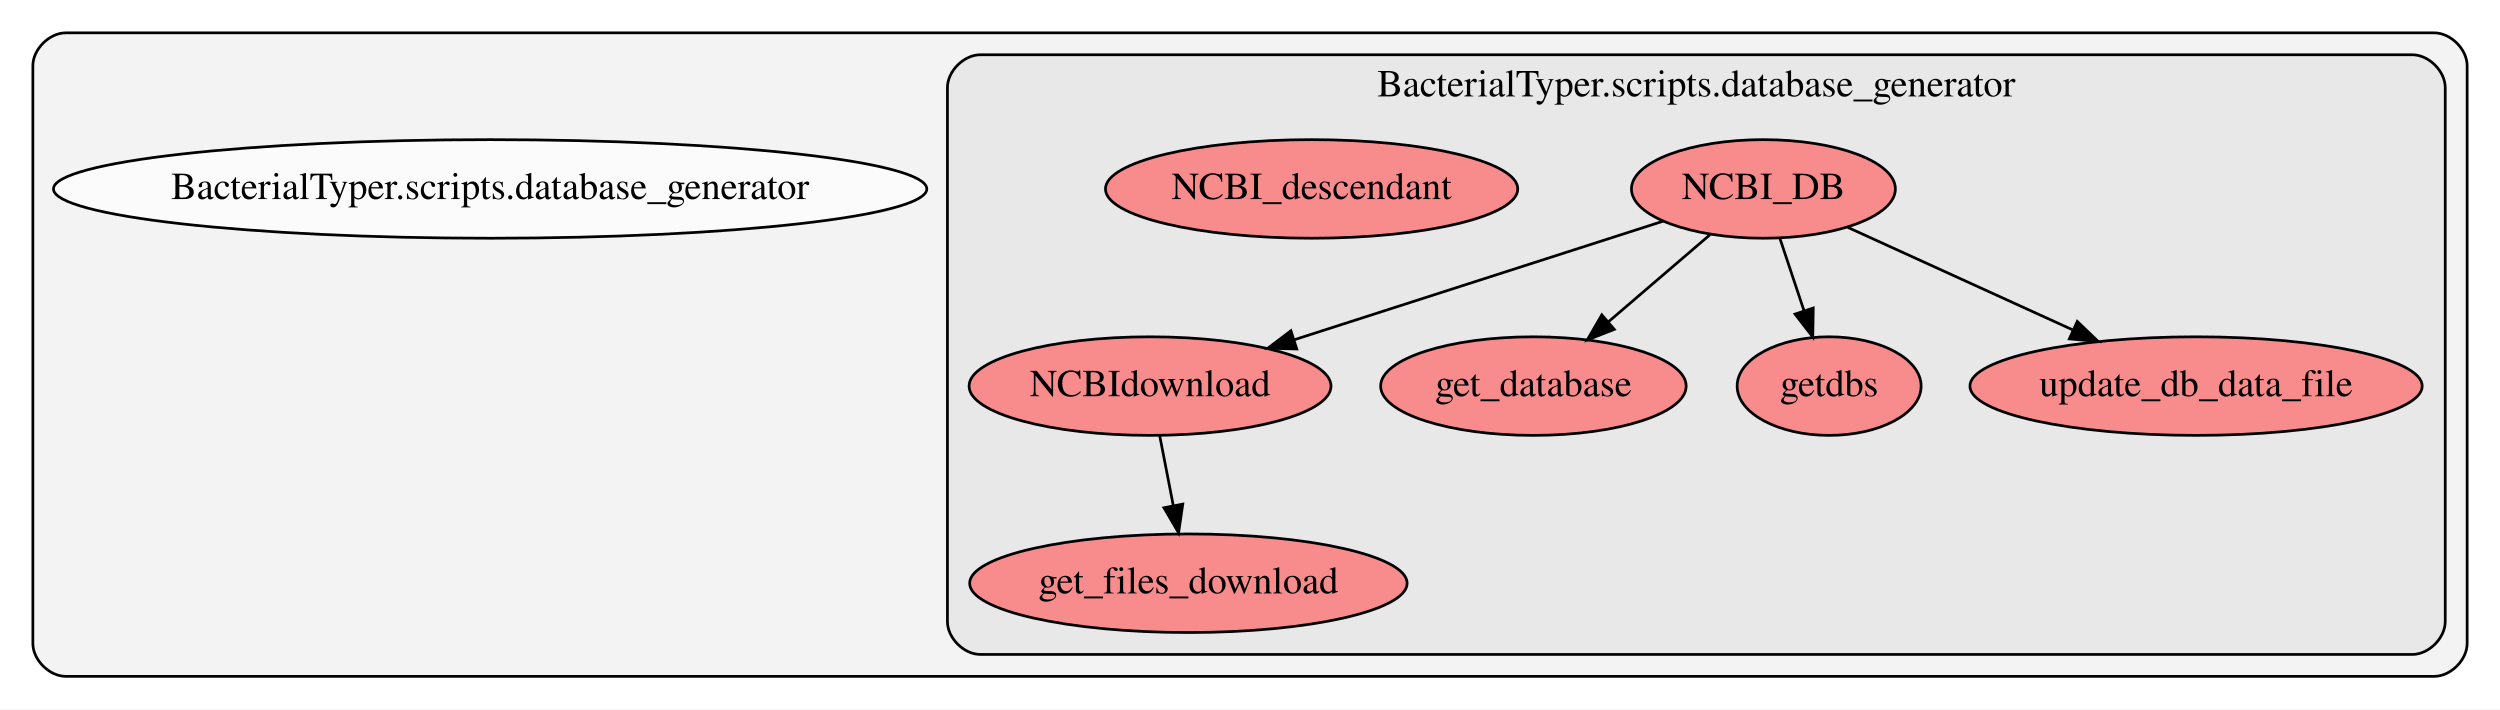
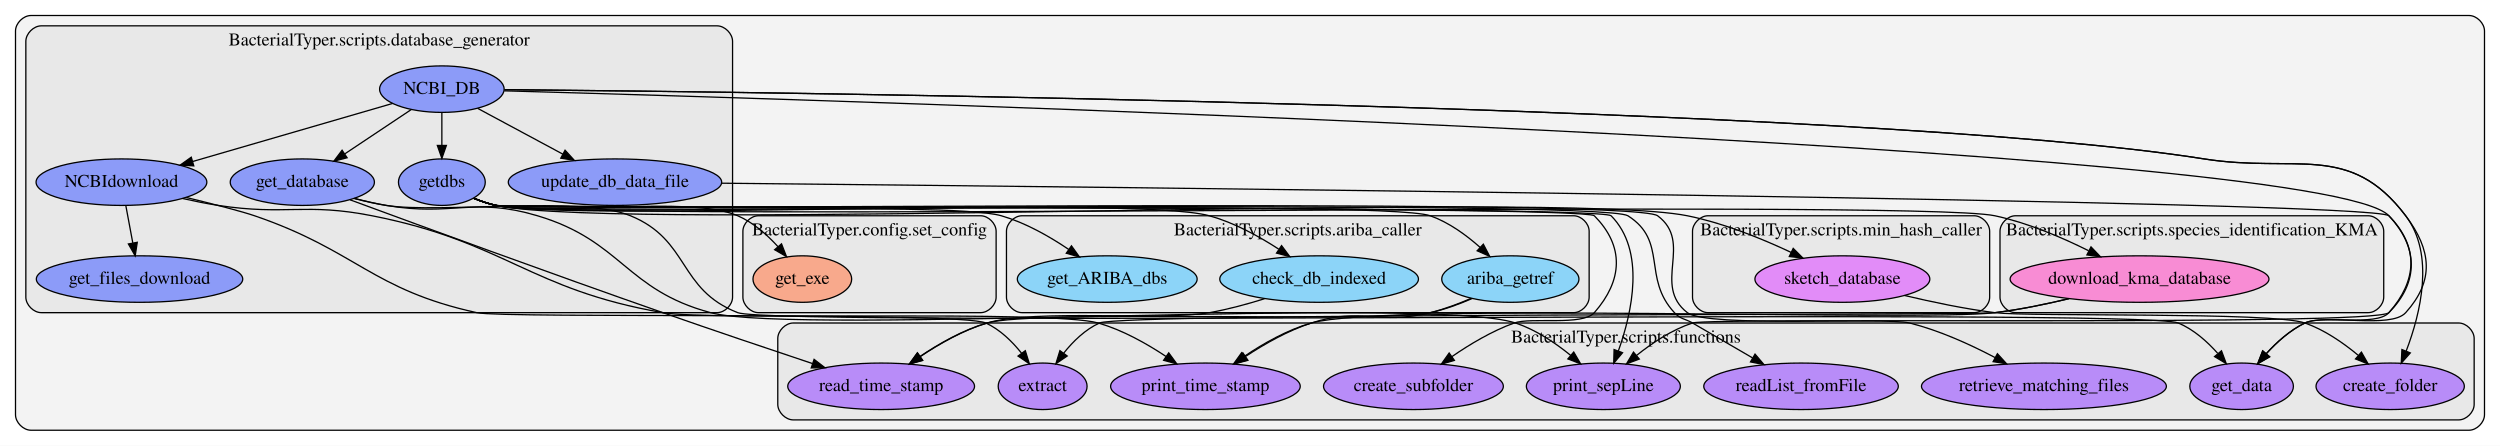
- <svg xmlns="http://www.w3.org/2000/svg" width="913pt" height="259pt" viewBox="0.00 0.00 913.00 259.00">
-   <g id="graph0" class="graph" transform="scale(1 1) rotate(0) translate(4 255)">
-     <polygon fill="#ffffff" stroke="transparent" points="-4,4 -4,-255 909,-255 909,4 -4,4" />
+ <svg xmlns="http://www.w3.org/2000/svg" width="1935pt" height="345pt" viewBox="0.00 0.00 1935.00 345.00">
+   <g id="graph0" class="graph" transform="scale(1 1) rotate(0) translate(4 341)">
+     <polygon fill="#ffffff" stroke="transparent" points="-4,4 -4,-341 1931,-341 1931,4 -4,4" />
    <g id="clust1" class="cluster">
-       <path fill="#808080" fill-opacity="0.094" stroke="#000000" d="M20,-8C20,-8 885,-8 885,-8 891,-8 897,-14 897,-20 897,-20 897,-231 897,-231 897,-237 891,-243 885,-243 885,-243 20,-243 20,-243 14,-243 8,-237 8,-231 8,-231 8,-20 8,-20 8,-14 14,-8 20,-8" />
+       <path fill="#808080" fill-opacity="0.094" stroke="#000000" d="M20,-8C20,-8 1907,-8 1907,-8 1913,-8 1919,-14 1919,-20 1919,-20 1919,-317 1919,-317 1919,-323 1913,-329 1907,-329 1907,-329 20,-329 20,-329 14,-329 8,-323 8,-317 8,-317 8,-20 8,-20 8,-14 14,-8 20,-8" />
    </g>
    <g id="clust2" class="cluster">
-       <path fill="#808080" fill-opacity="0.094" stroke="#000000" d="M354,-16C354,-16 877,-16 877,-16 883,-16 889,-22 889,-28 889,-28 889,-223 889,-223 889,-229 883,-235 877,-235 877,-235 354,-235 354,-235 348,-235 342,-229 342,-223 342,-223 342,-28 342,-28 342,-22 348,-16 354,-16" />
-       <text text-anchor="middle" x="615.5" y="-219.8" font-family="Times,serif" font-size="14.00" fill="#000000">BacterialTyper.scripts.database_generator</text>
+       <path fill="#808080" fill-opacity="0.094" stroke="#000000" d="M583,-99C583,-99 755,-99 755,-99 761,-99 767,-105 767,-111 767,-111 767,-162 767,-162 767,-168 761,-174 755,-174 755,-174 583,-174 583,-174 577,-174 571,-168 571,-162 571,-162 571,-111 571,-111 571,-105 577,-99 583,-99" />
+       <text text-anchor="middle" x="669" y="-158.8" font-family="Times,serif" font-size="14.00" fill="#000000">BacterialTyper.config.set_config</text>
+     </g>
+     <g id="clust3" class="cluster">
+       <path fill="#808080" fill-opacity="0.094" stroke="#000000" d="M787,-99C787,-99 1214,-99 1214,-99 1220,-99 1226,-105 1226,-111 1226,-111 1226,-162 1226,-162 1226,-168 1220,-174 1214,-174 1214,-174 787,-174 787,-174 781,-174 775,-168 775,-162 775,-162 775,-111 775,-111 775,-105 781,-99 787,-99" />
+       <text text-anchor="middle" x="1000.5" y="-158.8" font-family="Times,serif" font-size="14.00" fill="#000000">BacterialTyper.scripts.ariba_caller</text>
+     </g>
+     <g id="clust4" class="cluster">
+       <path fill="#808080" fill-opacity="0.094" stroke="#000000" d="M28,-99C28,-99 551,-99 551,-99 557,-99 563,-105 563,-111 563,-111 563,-309 563,-309 563,-315 557,-321 551,-321 551,-321 28,-321 28,-321 22,-321 16,-315 16,-309 16,-309 16,-111 16,-111 16,-105 22,-99 28,-99" />
+       <text text-anchor="middle" x="289.5" y="-305.8" font-family="Times,serif" font-size="14.00" fill="#000000">BacterialTyper.scripts.database_generator</text>
+     </g>
+     <g id="clust5" class="cluster">
+       <path fill="#808080" fill-opacity="0.094" stroke="#000000" d="M610,-16C610,-16 1899,-16 1899,-16 1905,-16 1911,-22 1911,-28 1911,-28 1911,-79 1911,-79 1911,-85 1905,-91 1899,-91 1899,-91 610,-91 610,-91 604,-91 598,-85 598,-79 598,-79 598,-28 598,-28 598,-22 604,-16 610,-16" />
+       <text text-anchor="middle" x="1254.5" y="-75.8" font-family="Times,serif" font-size="14.00" fill="#000000">BacterialTyper.scripts.functions</text>
+     </g>
+     <g id="clust6" class="cluster">
+       <path fill="#808080" fill-opacity="0.094" stroke="#000000" d="M1318,-99C1318,-99 1524,-99 1524,-99 1530,-99 1536,-105 1536,-111 1536,-111 1536,-162 1536,-162 1536,-168 1530,-174 1524,-174 1524,-174 1318,-174 1318,-174 1312,-174 1306,-168 1306,-162 1306,-162 1306,-111 1306,-111 1306,-105 1312,-99 1318,-99" />
+       <text text-anchor="middle" x="1421" y="-158.8" font-family="Times,serif" font-size="14.00" fill="#000000">BacterialTyper.scripts.min_hash_caller</text>
+     </g>
+     <g id="clust7" class="cluster">
+       <path fill="#808080" fill-opacity="0.094" stroke="#000000" d="M1556,-99C1556,-99 1829,-99 1829,-99 1835,-99 1841,-105 1841,-111 1841,-111 1841,-162 1841,-162 1841,-168 1835,-174 1829,-174 1829,-174 1556,-174 1556,-174 1550,-174 1544,-168 1544,-162 1544,-162 1544,-111 1544,-111 1544,-105 1550,-99 1556,-99" />
+       <text text-anchor="middle" x="1692.5" y="-158.8" font-family="Times,serif" font-size="14.00" fill="#000000">BacterialTyper.scripts.species_identification_KMA</text>
    </g>
    <g id="node1" class="node">
-       <ellipse fill="#ffffff" fill-opacity="0.698" stroke="#000000" cx="175" cy="-186" rx="159.472" ry="18" />
-       <text text-anchor="middle" x="175" y="-182.3" font-family="Times,serif" font-size="14.00" fill="#000000">BacterialTyper.scripts.database_generator</text>
+       <ellipse fill="#ff8e65" fill-opacity="0.698" stroke="#000000" cx="617" cy="-125" rx="38.194" ry="18" />
+       <text text-anchor="middle" x="617" y="-121.3" font-family="Times,serif" font-size="14.00" fill="#000000">get_exe</text>
    </g>
    <g id="node2" class="node">
-       <ellipse fill="#ff6565" fill-opacity="0.698" stroke="#000000" cx="640" cy="-186" rx="48.192" ry="18" />
-       <text text-anchor="middle" x="640" y="-182.3" font-family="Times,serif" font-size="14.00" fill="#000000">NCBI_DB</text>
+       <ellipse fill="#65cbff" fill-opacity="0.698" stroke="#000000" cx="1165" cy="-125" rx="53.091" ry="18" />
+       <text text-anchor="middle" x="1165" y="-121.3" font-family="Times,serif" font-size="14.00" fill="#000000">ariba_getref</text>
+     </g>
+     <g id="node16" class="node">
+       <ellipse fill="#a365ff" fill-opacity="0.698" stroke="#000000" cx="929" cy="-42" rx="73.387" ry="18" />
+       <text text-anchor="middle" x="929" y="-38.3" font-family="Times,serif" font-size="14.00" fill="#000000">print_time_stamp</text>
+     </g>
+     <g id="edge3" class="edge">
+       <path fill="none" stroke="#000000" d="M1134.736,-110.1C1124.841,-105.832 1113.652,-101.628 1103,-99 1063.152,-89.168 1050.053,-103.625 1011,-91 993.097,-85.212 974.957,-74.931 960.307,-65.275" />
+       <polygon fill="#000000" stroke="#000000" points="961.904,-62.128 951.669,-59.39 957.962,-67.913 961.904,-62.128" />
+     </g>
+     <g id="node18" class="node">
+       <ellipse fill="#a365ff" fill-opacity="0.698" stroke="#000000" cx="678" cy="-42" rx="72.287" ry="18" />
+       <text text-anchor="middle" x="678" y="-38.3" font-family="Times,serif" font-size="14.00" fill="#000000">read_time_stamp</text>
+     </g>
+     <g id="edge2" class="edge">
+       <path fill="none" stroke="#000000" d="M1135.459,-109.966C1125.417,-105.579 1113.958,-101.338 1103,-99 1065.718,-91.046 796.627,-101.571 760,-91 741.486,-85.657 722.885,-75.069 708.091,-65.099" />
+       <polygon fill="#000000" stroke="#000000" points="710.052,-62.2 699.849,-59.344 706.044,-67.939 710.052,-62.2" />
+     </g>
+     <g id="node3" class="node">
+       <ellipse fill="#65cbff" fill-opacity="0.698" stroke="#000000" cx="1017" cy="-125" rx="76.887" ry="18" />
+       <text text-anchor="middle" x="1017" y="-121.3" font-family="Times,serif" font-size="14.00" fill="#000000">check_db_indexed</text>
+     </g>
+     <g id="edge1" class="edge">
+       <path fill="none" stroke="#000000" d="M974.701,-109.782C961.225,-105.553 946.141,-101.451 932,-99 894.299,-92.464 796.638,-102.035 760,-91 741.549,-85.443 722.954,-74.835 708.147,-64.907" />
+       <polygon fill="#000000" stroke="#000000" points="710.108,-62.008 699.896,-59.184 706.118,-67.76 710.108,-62.008" />
    </g>
    <g id="node4" class="node">
-       <ellipse fill="#ff6565" fill-opacity="0.698" stroke="#000000" cx="416" cy="-114" rx="66.089" ry="18" />
-       <text text-anchor="middle" x="416" y="-110.3" font-family="Times,serif" font-size="14.00" fill="#000000">NCBIdownload</text>
-     </g>
-     <g id="edge1" class="edge">
-       <path fill="none" stroke="#000000" d="M603.512,-174.272C566.9,-162.504 510.138,-144.259 468.652,-130.924" />
-       <polygon fill="#000000" stroke="#000000" points="469.579,-127.546 458.988,-127.817 467.437,-134.21 469.579,-127.546" />
+       <ellipse fill="#65cbff" fill-opacity="0.698" stroke="#000000" cx="853" cy="-125" rx="69.588" ry="18" />
+       <text text-anchor="middle" x="853" y="-121.3" font-family="Times,serif" font-size="14.00" fill="#000000">get_ARIBA_dbs</text>
    </g>
    <g id="node5" class="node">
-       <ellipse fill="#ff6565" fill-opacity="0.698" stroke="#000000" cx="556" cy="-114" rx="55.79" ry="18" />
-       <text text-anchor="middle" x="556" y="-110.3" font-family="Times,serif" font-size="14.00" fill="#000000">get_database</text>
-     </g>
-     <g id="edge2" class="edge">
-       <path fill="none" stroke="#000000" d="M620.518,-169.301C609.465,-159.827 595.459,-147.822 583.323,-137.42" />
-       <polygon fill="#000000" stroke="#000000" points="585.538,-134.709 575.668,-130.858 580.983,-140.023 585.538,-134.709" />
+       <ellipse fill="#657aff" fill-opacity="0.698" stroke="#000000" cx="338" cy="-272" rx="48.192" ry="18" />
+       <text text-anchor="middle" x="338" y="-268.3" font-family="Times,serif" font-size="14.00" fill="#000000">NCBI_DB</text>
+     </g>
+     <g id="node6" class="node">
+       <ellipse fill="#657aff" fill-opacity="0.698" stroke="#000000" cx="90" cy="-200" rx="66.089" ry="18" />
+       <text text-anchor="middle" x="90" y="-196.3" font-family="Times,serif" font-size="14.00" fill="#000000">NCBIdownload</text>
+     </g>
+     <g id="edge7" class="edge">
+       <path fill="none" stroke="#000000" d="M299.793,-260.908C258.441,-248.902 192.12,-229.648 145.127,-216.005" />
+       <polygon fill="#000000" stroke="#000000" points="145.987,-212.61 135.408,-213.183 144.036,-219.332 145.987,-212.61" />
    </g>
    <g id="node7" class="node">
-       <ellipse fill="#ff6565" fill-opacity="0.698" stroke="#000000" cx="664" cy="-114" rx="33.595" ry="18" />
-       <text text-anchor="middle" x="664" y="-110.3" font-family="Times,serif" font-size="14.00" fill="#000000">getdbs</text>
+       <ellipse fill="#657aff" fill-opacity="0.698" stroke="#000000" cx="230" cy="-200" rx="55.79" ry="18" />
+       <text text-anchor="middle" x="230" y="-196.3" font-family="Times,serif" font-size="14.00" fill="#000000">get_database</text>
    </g>
    <g id="edge4" class="edge">
-       <path fill="none" stroke="#000000" d="M646.056,-167.831C648.72,-159.841 651.906,-150.282 654.85,-141.451" />
-       <polygon fill="#000000" stroke="#000000" points="658.187,-142.507 658.029,-131.913 651.546,-140.293 658.187,-142.507" />
+       <path fill="none" stroke="#000000" d="M314.299,-256.199C299.176,-246.118 279.366,-232.911 262.75,-221.834" />
+       <polygon fill="#000000" stroke="#000000" points="264.656,-218.898 254.394,-216.263 260.773,-224.722 264.656,-218.898" />
+     </g>
+     <g id="node9" class="node">
+       <ellipse fill="#657aff" fill-opacity="0.698" stroke="#000000" cx="338" cy="-200" rx="33.595" ry="18" />
+       <text text-anchor="middle" x="338" y="-196.3" font-family="Times,serif" font-size="14.00" fill="#000000">getdbs</text>
+     </g>
+     <g id="edge10" class="edge">
+       <path fill="none" stroke="#000000" d="M338,-253.831C338,-246.131 338,-236.974 338,-228.417" />
+       <polygon fill="#000000" stroke="#000000" points="341.5,-228.413 338,-218.413 334.5,-228.413 341.5,-228.413" />
+     </g>
+     <g id="node10" class="node">
+       <ellipse fill="#657aff" fill-opacity="0.698" stroke="#000000" cx="472" cy="-200" rx="82.585" ry="18" />
+       <text text-anchor="middle" x="472" y="-196.3" font-family="Times,serif" font-size="14.00" fill="#000000">update_db_data_file</text>
+     </g>
+     <g id="edge5" class="edge">
+       <path fill="none" stroke="#000000" d="M365.765,-257.082C384.815,-246.846 410.398,-233.1 431.686,-221.661" />
+       <polygon fill="#000000" stroke="#000000" points="433.362,-224.734 440.514,-216.918 430.049,-218.568 433.362,-224.734" />
+     </g>
+     <g id="node11" class="node">
+       <ellipse fill="#a365ff" fill-opacity="0.698" stroke="#000000" cx="1846" cy="-42" rx="57.391" ry="18" />
+       <text text-anchor="middle" x="1846" y="-38.3" font-family="Times,serif" font-size="14.00" fill="#000000">create_folder</text>
+     </g>
+     <g id="edge6" class="edge">
+       <path fill="none" stroke="#000000" d="M386.43,-271.609C597.819,-269.666 1440.722,-259.425 1702,-218 1773.15,-206.719 1814.521,-231.438 1858,-174 1880.735,-143.965 1869.487,-98.368 1858.421,-69.392" />
+       <polygon fill="#000000" stroke="#000000" points="1861.57,-67.842 1854.571,-59.888 1855.082,-70.471 1861.57,-67.842" />
+     </g>
+     <g id="node14" class="node">
+       <ellipse fill="#a365ff" fill-opacity="0.698" stroke="#000000" cx="1731" cy="-42" rx="40.094" ry="18" />
+       <text text-anchor="middle" x="1731" y="-38.3" font-family="Times,serif" font-size="14.00" fill="#000000">get_data</text>
+     </g>
+     <g id="edge9" class="edge">
+       <path fill="none" stroke="#000000" d="M386.43,-271.609C597.819,-269.666 1440.722,-259.425 1702,-218 1773.15,-206.719 1814.521,-231.438 1858,-174 1878.118,-147.422 1880.335,-123.743 1858,-99 1846.325,-86.066 1795.736,-98.482 1780,-91 1768.571,-85.566 1758.262,-76.325 1750.081,-67.323" />
+       <polygon fill="#000000" stroke="#000000" points="1752.621,-64.907 1743.466,-59.575 1747.297,-69.453 1752.621,-64.907" />
+     </g>
+     <g id="node15" class="node">
+       <ellipse fill="#a365ff" fill-opacity="0.698" stroke="#000000" cx="1237" cy="-42" rx="59.59" ry="18" />
+       <text text-anchor="middle" x="1237" y="-38.3" font-family="Times,serif" font-size="14.00" fill="#000000">print_sepLine</text>
+     </g>
+     <g id="edge8" class="edge">
+       <path fill="none" stroke="#000000" d="M386.307,-270.696C638.451,-263.662 1793.906,-228.524 1845,-174 1867.793,-149.677 1868.395,-122.745 1845,-99 1834.491,-88.334 1320.232,-95.656 1306,-91 1290.229,-85.841 1274.944,-75.697 1262.786,-65.971" />
+       <polygon fill="#000000" stroke="#000000" points="1264.815,-63.105 1254.901,-59.37 1260.322,-68.473 1264.815,-63.105" />
    </g>
    <g id="node8" class="node">
-       <ellipse fill="#ff6565" fill-opacity="0.698" stroke="#000000" cx="798" cy="-114" rx="82.585" ry="18" />
-       <text text-anchor="middle" x="798" y="-110.3" font-family="Times,serif" font-size="14.00" fill="#000000">update_db_data_file</text>
-     </g>
-     <g id="edge3" class="edge">
-       <path fill="none" stroke="#000000" d="M670.839,-171.947C694.194,-161.304 726.631,-146.523 752.898,-134.553" />
-       <polygon fill="#000000" stroke="#000000" points="754.619,-137.615 762.268,-130.283 751.717,-131.245 754.619,-137.615" />
-     </g>
-     <g id="node3" class="node">
-       <ellipse fill="#ff6565" fill-opacity="0.698" stroke="#000000" cx="475" cy="-186" rx="75.287" ry="18" />
-       <text text-anchor="middle" x="475" y="-182.3" font-family="Times,serif" font-size="14.00" fill="#000000">NCBI_descendant</text>
-     </g>
-     <g id="node6" class="node">
-       <ellipse fill="#ff6565" fill-opacity="0.698" stroke="#000000" cx="430" cy="-42" rx="79.886" ry="18" />
-       <text text-anchor="middle" x="430" y="-38.3" font-family="Times,serif" font-size="14.00" fill="#000000">get_files_download</text>
-     </g>
-     <g id="edge5" class="edge">
-       <path fill="none" stroke="#000000" d="M419.533,-95.831C421.03,-88.131 422.81,-78.974 424.474,-70.417" />
-       <polygon fill="#000000" stroke="#000000" points="427.947,-70.897 426.42,-60.413 421.075,-69.561 427.947,-70.897" />
+       <ellipse fill="#657aff" fill-opacity="0.698" stroke="#000000" cx="104" cy="-125" rx="79.886" ry="18" />
+       <text text-anchor="middle" x="104" y="-121.3" font-family="Times,serif" font-size="14.00" fill="#000000">get_files_download</text>
+     </g>
+     <g id="edge13" class="edge">
+       <path fill="none" stroke="#000000" d="M93.389,-181.845C95.005,-173.185 96.976,-162.63 98.778,-152.977" />
+       <polygon fill="#000000" stroke="#000000" points="102.248,-153.461 100.642,-142.988 95.367,-152.176 102.248,-153.461" />
+     </g>
+     <g id="node13" class="node">
+       <ellipse fill="#a365ff" fill-opacity="0.698" stroke="#000000" cx="803" cy="-42" rx="34.394" ry="18" />
+       <text text-anchor="middle" x="803" y="-38.3" font-family="Times,serif" font-size="14.00" fill="#000000">extract</text>
+     </g>
+     <g id="edge11" class="edge">
+       <path fill="none" stroke="#000000" d="M140.186,-188.147C161.161,-183.024 182.965,-177.429 193,-174 271.917,-147.037 283.538,-116.853 365,-99 386.386,-94.313 739.097,-100.121 759,-91 769.982,-85.967 779.394,-76.742 786.661,-67.643" />
+       <polygon fill="#000000" stroke="#000000" points="789.59,-69.568 792.715,-59.445 783.959,-65.41 789.59,-69.568" />
+     </g>
+     <g id="edge12" class="edge">
+       <path fill="none" stroke="#000000" d="M137.372,-187.356C146.487,-185.286 155.999,-183.373 165,-182 217.402,-174.009 231.991,-184.242 284,-174 387.423,-153.633 405.159,-117.118 509,-99 545.898,-92.562 809.988,-101.298 846,-91 864.694,-85.654 883.517,-75.067 898.501,-65.097" />
+       <polygon fill="#000000" stroke="#000000" points="900.603,-67.899 906.85,-59.342 896.63,-62.136 900.603,-67.899" />
+     </g>
+     <g id="edge16" class="edge">
+       <path fill="none" stroke="#000000" d="M270.255,-187.321C278.375,-185.199 286.903,-183.275 295,-182 336.526,-175.459 445.096,-189.926 484,-174 530.012,-155.164 520.664,-117.025 567,-99 595.866,-87.771 1653.427,-102.955 1682,-91 1693.846,-86.043 1704.331,-76.702 1712.532,-67.494" />
+       <polygon fill="#000000" stroke="#000000" points="1715.433,-69.48 1719.127,-59.55 1710.047,-65.008 1715.433,-69.48" />
+     </g>
+     <g id="edge15" class="edge">
+       <path fill="none" stroke="#000000" d="M270.283,-187.488C278.399,-185.352 286.921,-183.38 295,-182 346.377,-173.222 362.044,-188.868 412,-174 477.414,-154.532 480.072,-116.648 546,-99 612.874,-81.099 1103.256,-112.686 1169,-91 1184.607,-85.852 1199.678,-75.71 1211.648,-65.981" />
+       <polygon fill="#000000" stroke="#000000" points="1214.06,-68.525 1219.409,-59.379 1209.524,-63.193 1214.06,-68.525" />
+     </g>
+     <g id="edge14" class="edge">
+       <path fill="none" stroke="#000000" d="M266.914,-186.344C320.233,-166.685 421.956,-129.43 509,-99 547.708,-85.468 591.592,-70.683 624.94,-59.563" />
+       <polygon fill="#000000" stroke="#000000" points="626.111,-62.862 634.492,-56.381 623.899,-56.221 626.111,-62.862" />
+     </g>
+     <g id="edge19" class="edge">
+       <path fill="none" stroke="#000000" d="M362.821,-187.618C368.352,-185.357 374.276,-183.303 380,-182 420.556,-172.768 528.837,-190.542 567,-174 579.023,-168.788 589.787,-159.276 598.22,-150.009" />
+       <polygon fill="#000000" stroke="#000000" points="600.9,-152.26 604.732,-142.383 595.577,-147.715 600.9,-152.26" />
+     </g>
+     <g id="edge27" class="edge">
+       <path fill="none" stroke="#000000" d="M362.791,-187.481C368.323,-185.228 374.256,-183.212 380,-182 419.303,-173.706 1065.13,-187.394 1103,-174 1117.363,-168.92 1130.932,-159.027 1141.692,-149.453" />
+       <polygon fill="#000000" stroke="#000000" points="1144.093,-152 1149.003,-142.611 1139.31,-146.889 1144.093,-152" />
+     </g>
+     <g id="edge20" class="edge">
+       <path fill="none" stroke="#000000" d="M362.794,-187.495C368.326,-185.242 374.258,-183.222 380,-182 439.996,-169.232 872.861,-190.285 932,-174 951.082,-168.745 970.353,-158.166 985.71,-148.178" />
+       <polygon fill="#000000" stroke="#000000" points="987.932,-150.901 994.269,-142.411 984.02,-145.096 987.932,-150.901" />
+     </g>
+     <g id="edge24" class="edge">
+       <path fill="none" stroke="#000000" d="M362.8,-187.521C368.332,-185.266 374.262,-183.239 380,-182 422.474,-172.828 729.233,-185.989 771,-174 789.655,-168.645 808.391,-157.946 823.235,-147.907" />
+       <polygon fill="#000000" stroke="#000000" points="825.314,-150.724 831.495,-142.119 821.297,-144.992 825.314,-150.724" />
+     </g>
+     <g id="node12" class="node">
+       <ellipse fill="#a365ff" fill-opacity="0.698" stroke="#000000" cx="1090" cy="-42" rx="69.588" ry="18" />
+       <text text-anchor="middle" x="1090" y="-38.3" font-family="Times,serif" font-size="14.00" fill="#000000">create_subfolder</text>
+     </g>
+     <g id="edge21" class="edge">
+       <path fill="none" stroke="#000000" d="M362.79,-187.473C368.322,-185.221 374.255,-183.207 380,-182 391.554,-179.572 1221.691,-182.387 1230,-174 1253.459,-150.319 1252.011,-124.033 1230,-99 1220.827,-88.567 1181.075,-95.693 1168,-91 1150.923,-84.871 1133.663,-74.55 1119.736,-64.957" />
+       <polygon fill="#000000" stroke="#000000" points="1121.705,-62.063 1111.526,-59.122 1117.649,-67.769 1121.705,-62.063" />
+     </g>
+     <g id="edge25" class="edge">
+       <path fill="none" stroke="#000000" d="M362.789,-187.473C368.322,-185.22 374.255,-183.207 380,-182 391.731,-179.536 1234.564,-182.515 1243,-174 1269.836,-146.914 1259.296,-99.356 1248.601,-69.328" />
+       <polygon fill="#000000" stroke="#000000" points="1251.835,-67.985 1245.021,-59.871 1245.288,-70.463 1251.835,-67.985" />
+     </g>
+     <g id="node17" class="node">
+       <ellipse fill="#a365ff" fill-opacity="0.698" stroke="#000000" cx="1390" cy="-42" rx="75.287" ry="18" />
+       <text text-anchor="middle" x="1390" y="-38.3" font-family="Times,serif" font-size="14.00" fill="#000000">readList_fromFile</text>
+     </g>
+     <g id="edge23" class="edge">
+       <path fill="none" stroke="#000000" d="M362.789,-187.472C368.322,-185.22 374.255,-183.207 380,-182 403.815,-176.998 1235.463,-187.054 1256,-174 1287.204,-154.166 1266.808,-126.064 1292,-99 1296.883,-93.754 1299.794,-94.583 1306,-91 1321.256,-82.192 1338.031,-72.423 1352.552,-63.941" />
+       <polygon fill="#000000" stroke="#000000" points="1354.401,-66.914 1361.268,-58.846 1350.868,-60.871 1354.401,-66.914" />
+     </g>
+     <g id="node19" class="node">
+       <ellipse fill="#a365ff" fill-opacity="0.698" stroke="#000000" cx="1578" cy="-42" rx="94.783" ry="18" />
+       <text text-anchor="middle" x="1578" y="-38.3" font-family="Times,serif" font-size="14.00" fill="#000000">retrieve_matching_files</text>
+     </g>
+     <g id="edge22" class="edge">
+       <path fill="none" stroke="#000000" d="M362.789,-187.471C368.322,-185.219 374.255,-183.206 380,-182 404.441,-176.87 1258.985,-188.935 1279,-174 1306.943,-153.149 1274.453,-120.373 1302,-99 1317.116,-87.272 1455.432,-95.611 1474,-91 1496.973,-85.296 1520.98,-74.361 1540.133,-64.266" />
+       <polygon fill="#000000" stroke="#000000" points="1541.99,-67.24 1549.12,-59.404 1538.659,-61.084 1541.99,-67.24" />
+     </g>
+     <g id="node20" class="node">
+       <ellipse fill="#e065ff" fill-opacity="0.698" stroke="#000000" cx="1422" cy="-125" rx="67.688" ry="18" />
+       <text text-anchor="middle" x="1422" y="-121.3" font-family="Times,serif" font-size="14.00" fill="#000000">sketch_database</text>
+     </g>
+     <g id="edge18" class="edge">
+       <path fill="none" stroke="#000000" d="M362.789,-187.47C368.321,-185.218 374.255,-183.205 380,-182 480.266,-160.966 1201.557,-194.17 1302,-174 1329.923,-168.393 1359.567,-156.353 1382.405,-145.612" />
+       <polygon fill="#000000" stroke="#000000" points="1383.941,-148.757 1391.435,-141.267 1380.906,-142.449 1383.941,-148.757" />
+     </g>
+     <g id="node21" class="node">
+       <ellipse fill="#ff65cb" fill-opacity="0.698" stroke="#000000" cx="1652" cy="-125" rx="100.182" ry="18" />
+       <text text-anchor="middle" x="1652" y="-121.3" font-family="Times,serif" font-size="14.00" fill="#000000">download_kma_database</text>
+     </g>
+     <g id="edge26" class="edge">
+       <path fill="none" stroke="#000000" d="M362.787,-187.462C368.32,-185.21 374.253,-183.2 380,-182 443.085,-168.825 1476.965,-187.413 1540,-174 1565.203,-168.637 1591.691,-157.341 1612.576,-146.944" />
+       <polygon fill="#000000" stroke="#000000" points="1614.441,-149.922 1621.754,-142.256 1611.256,-143.689 1614.441,-149.922" />
+     </g>
+     <g id="edge17" class="edge">
+       <path fill="none" stroke="#000000" d="M554.542,-199.203C849.375,-196.259 1833.644,-185.573 1845,-174 1868.346,-150.208 1867.084,-123.968 1845,-99 1835.358,-88.099 1793.08,-97.382 1780,-91 1768.627,-85.451 1758.327,-76.189 1750.139,-67.203" />
+       <polygon fill="#000000" stroke="#000000" points="1752.68,-64.789 1743.513,-59.477 1747.366,-69.346 1752.68,-64.789" />
+     </g>
+     <g id="edge28" class="edge">
+       <path fill="none" stroke="#000000" d="M1470.163,-112.29C1491.417,-107.227 1516.793,-101.918 1540,-99 1566.473,-95.671 1754.81,-99.797 1780,-91 1795.07,-85.737 1809.57,-75.719 1821.122,-66.106" />
+       <polygon fill="#000000" stroke="#000000" points="1823.745,-68.463 1828.979,-59.251 1819.143,-63.188 1823.745,-68.463" />
+     </g>
+     <g id="edge29" class="edge">
+       <path fill="none" stroke="#000000" d="M1597.449,-109.842C1579.319,-105.476 1558.927,-101.279 1540,-99 1520.887,-96.699 864.536,-98.943 847,-91 835.996,-86.016 826.581,-76.799 819.317,-67.693" />
+       <polygon fill="#000000" stroke="#000000" points="822.017,-65.458 813.266,-59.485 816.383,-69.611 822.017,-65.458" />
+     </g>
+     <g id="edge30" class="edge">
+       <path fill="none" stroke="#000000" d="M1597.444,-109.882C1579.313,-105.518 1558.922,-101.313 1540,-99 1481.65,-91.869 1067.546,-107.069 1011,-91 992.464,-85.733 973.861,-75.152 959.071,-65.167" />
+       <polygon fill="#000000" stroke="#000000" points="961.033,-62.267 950.833,-59.401 957.019,-68.002 961.033,-62.267" />
    </g>
  </g>
</svg>
